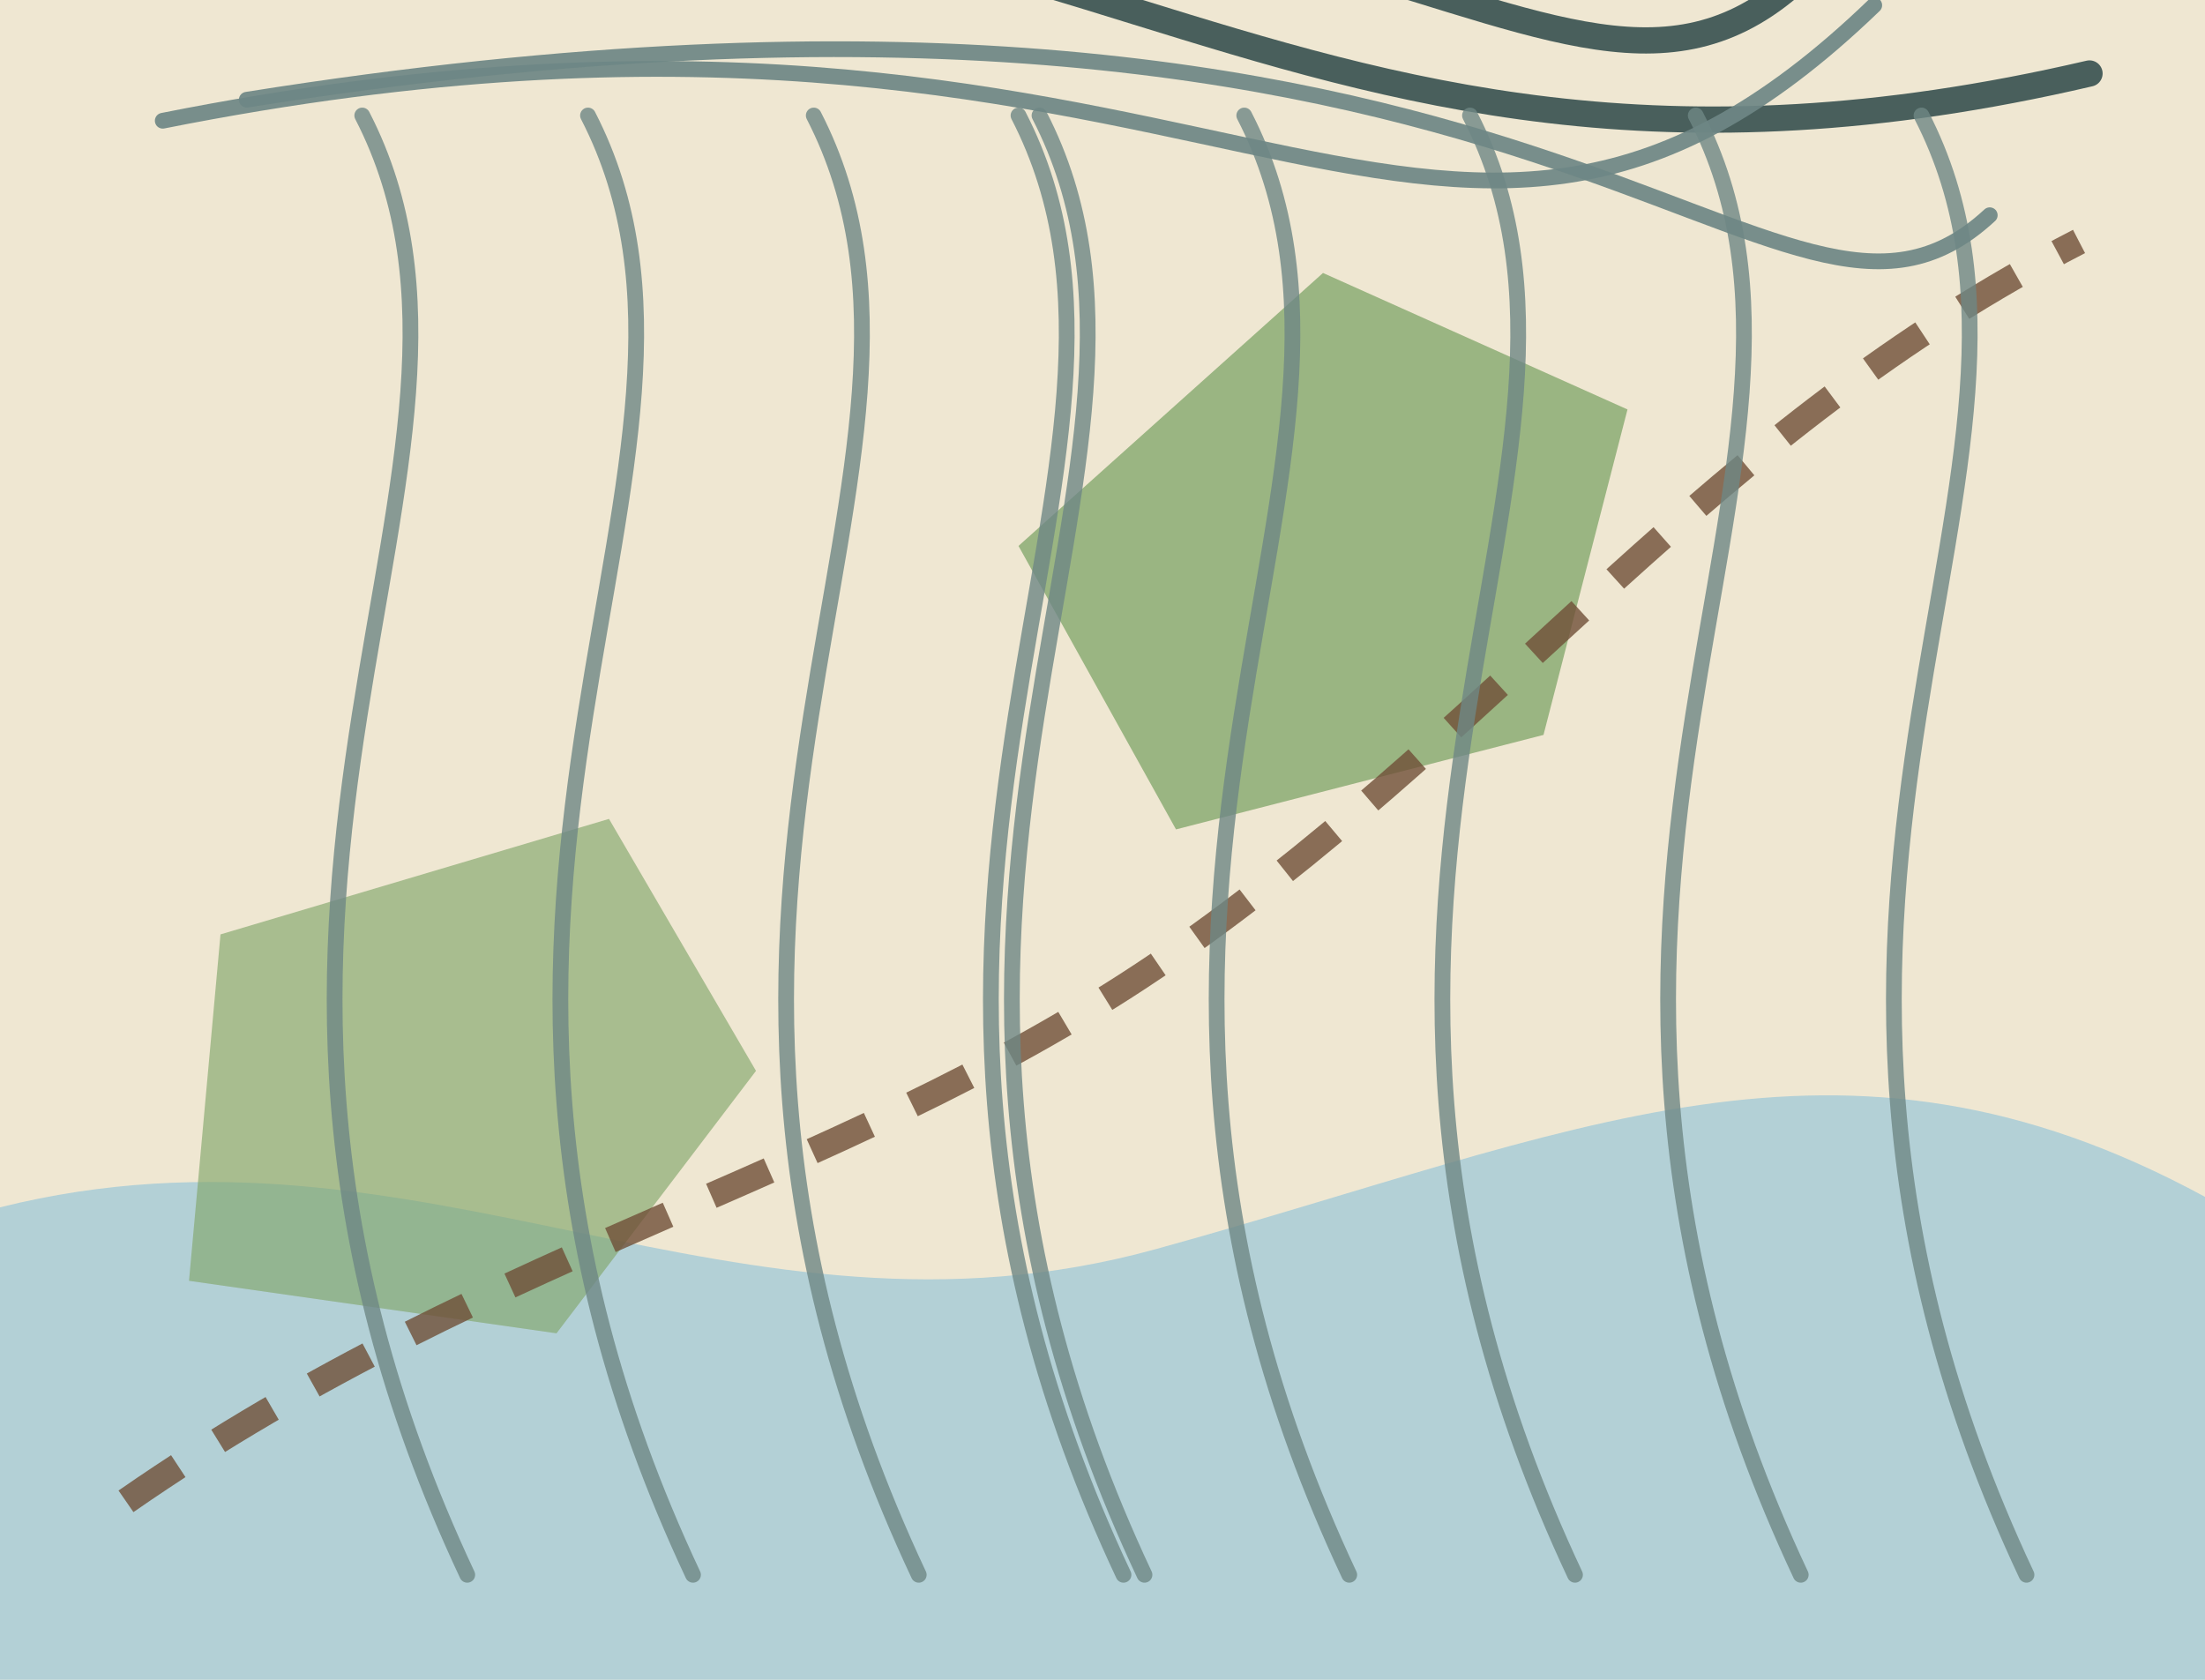
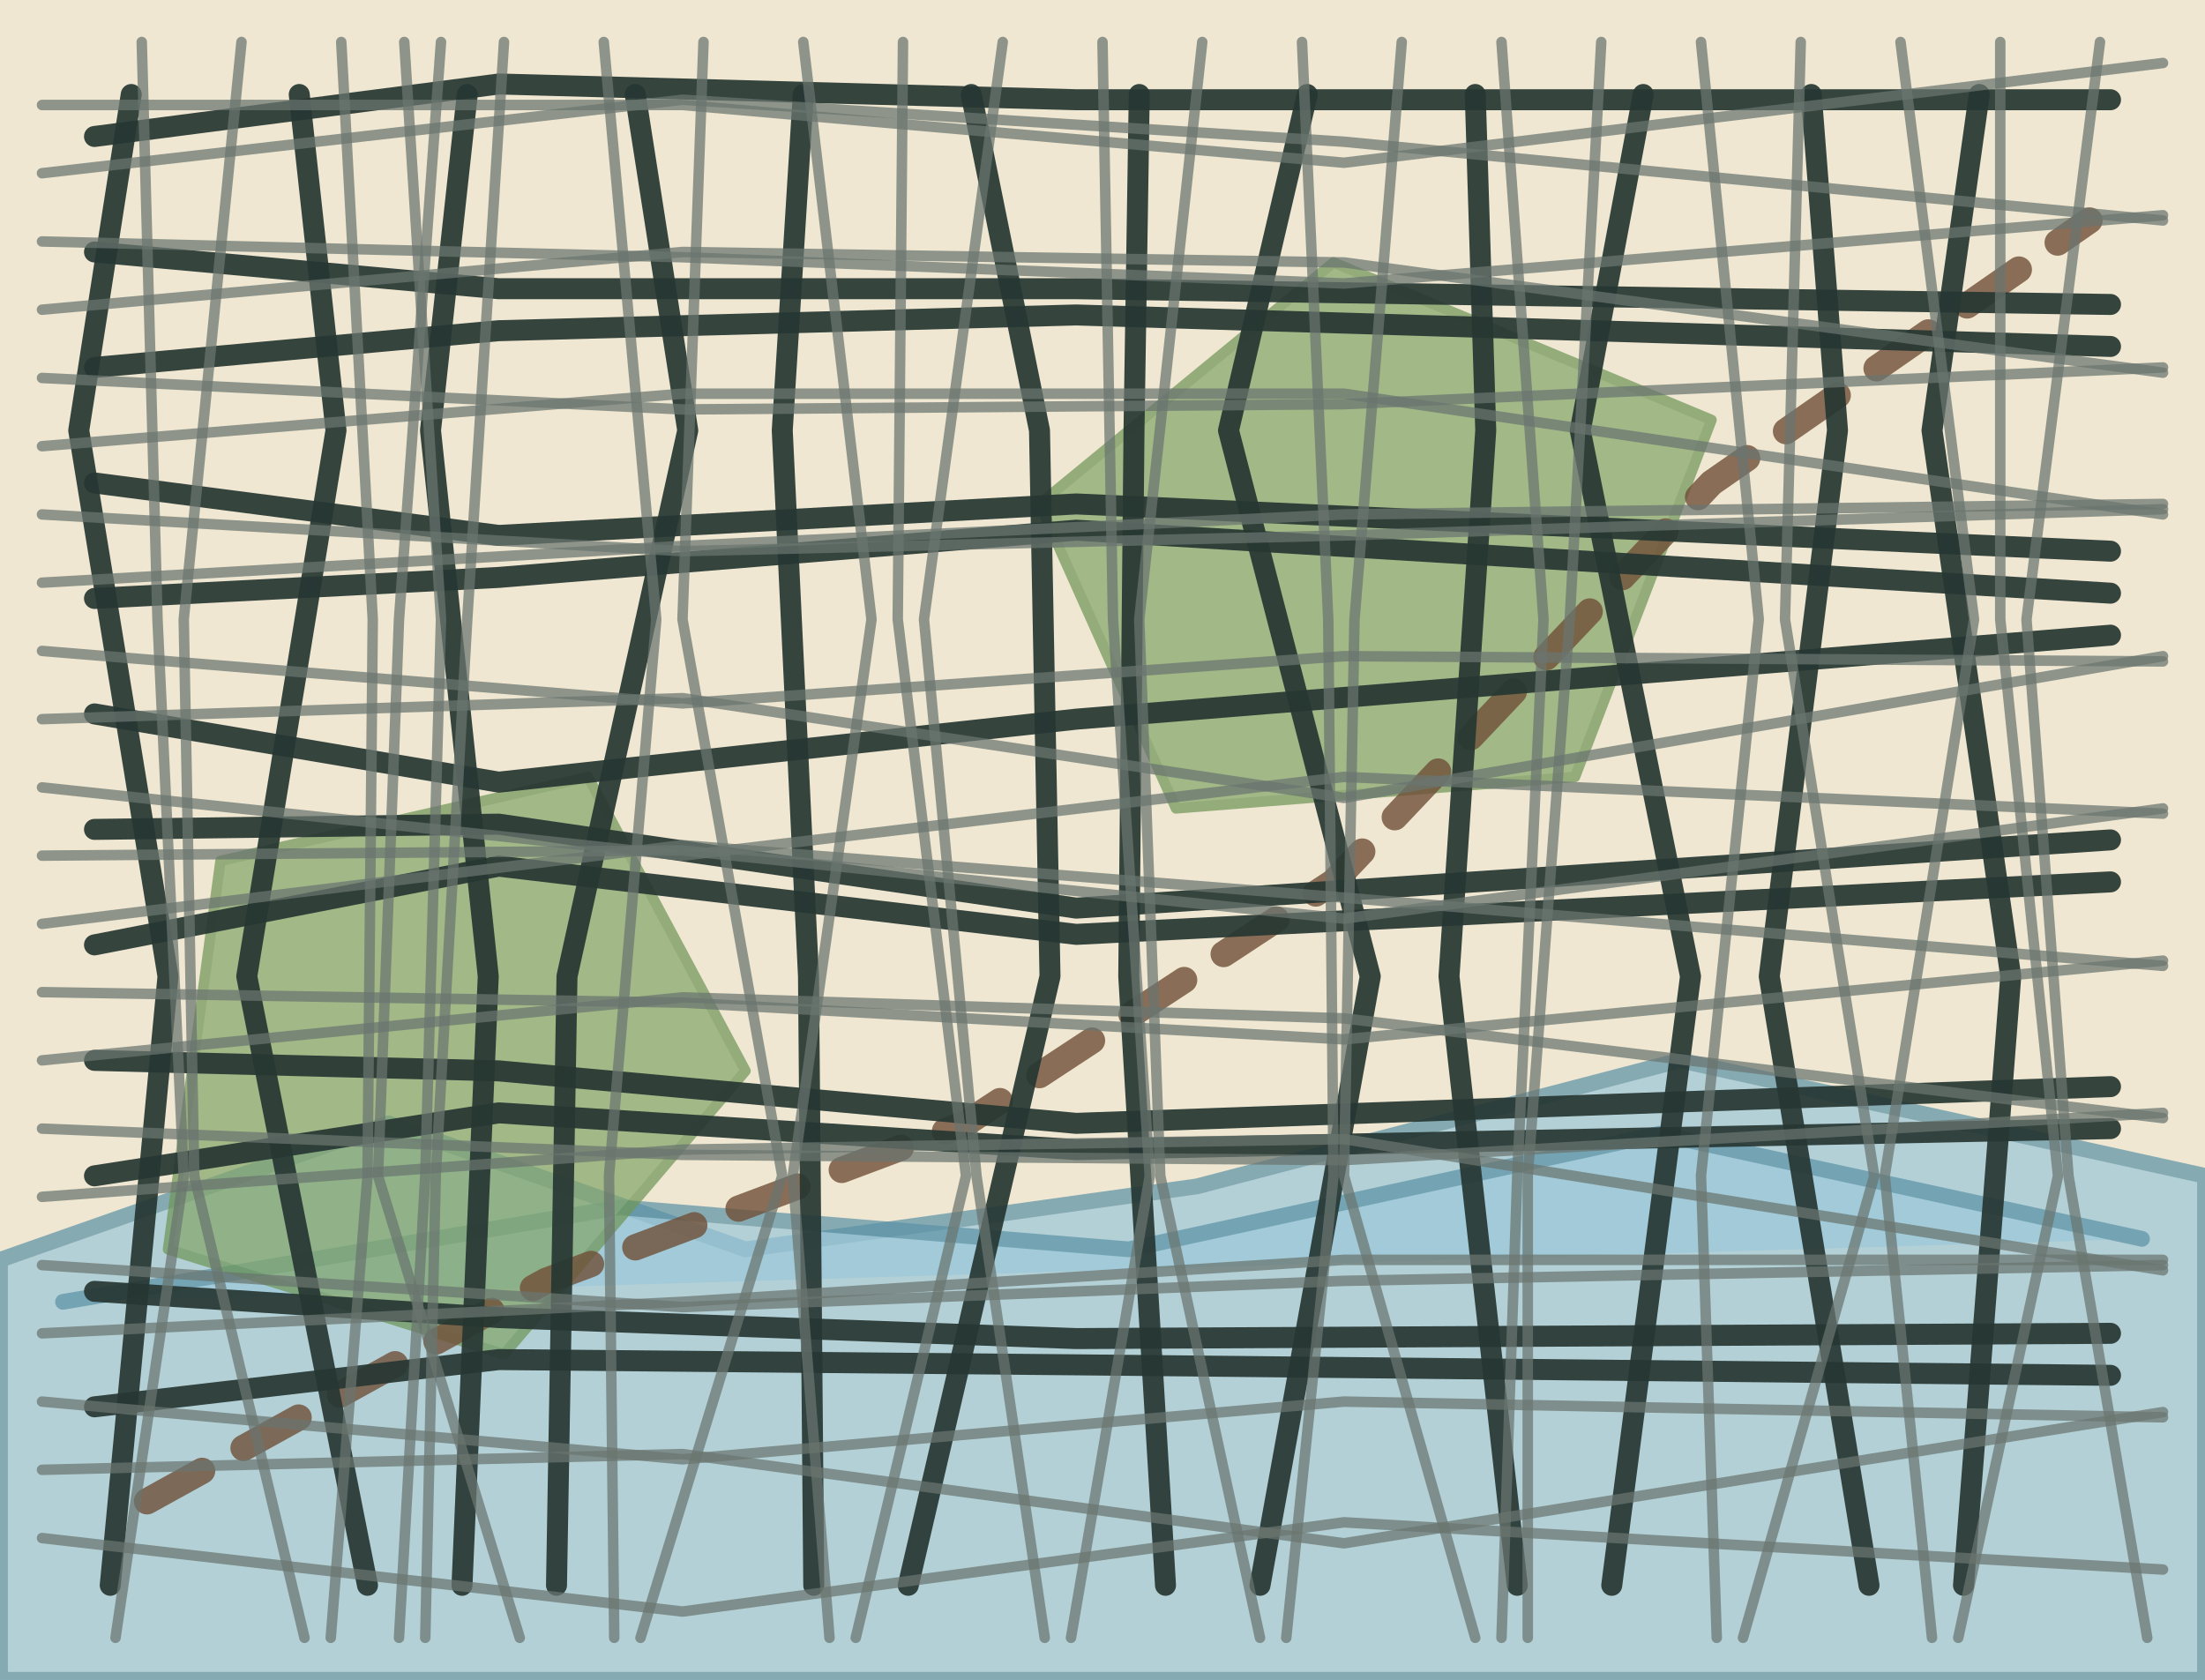
- <svg xmlns="http://www.w3.org/2000/svg" viewBox="0 0 420 320" role="img" aria-label="Unlabeled street grid stage 3">
+ <svg xmlns="http://www.w3.org/2000/svg" viewBox="0 0 420 320" role="img" aria-label="Unlabeled street-grid crop">
  <rect width="420" height="320" fill="#efe7d2" />
-   <path d="M0 230 C80 210 140 260 220 238 S350 190 420 228 L420 320 L0 320 Z" fill="#9bc7d8" opacity="0.72" />
-   <path d="M252 52 l58 26 -16 62 -70 18 -30 -54z" fill="#83a66b" opacity="0.78" />
-   <path d="M42 178 l74 -22 28 48 -38 50 -70 -10z" fill="#83a66b" opacity="0.65" />
-   <path d="M24 286 C96 236 164 224 226 180 S326 82 396 46" fill="none" stroke="#6f4f37" stroke-width="5" stroke-dasharray="12 9" opacity="0.8" />
-   <g>
-     <path d="M10 -70 C121 -110 161 -10 340 -92" fill="none" stroke="hsl(176 18% 28%)" stroke-width="5" stroke-linecap="round" opacity="0.92" />
-     <path d="M57 -39 C158 -79 198 21 369 -39" fill="none" stroke="hsl(176 10% 48%)" stroke-width="3" stroke-linecap="round" opacity="0.92" />
-     <path d="M44 -8 C195 -48 235 52 398 14" fill="none" stroke="hsl(176 18% 28%)" stroke-width="5" stroke-linecap="round" opacity="0.92" />
-     <path d="M31 23 C232 -17 272 83 357 1" fill="none" stroke="hsl(176 10% 48%)" stroke-width="3" stroke-linecap="round" opacity="0.92" />
-     <path d="M18 -198 C269 -238 309 -138 386 -198" fill="none" stroke="hsl(176 18% 28%)" stroke-width="5" stroke-linecap="round" opacity="0.92" />
-     <path d="M65 -167 C76 -207 116 -107 345 -145" fill="none" stroke="hsl(176 10% 48%)" stroke-width="3" stroke-linecap="round" opacity="0.92" />
-     <path d="M52 -136 C113 -176 153 -76 374 -158" fill="none" stroke="hsl(176 18% 28%)" stroke-width="5" stroke-linecap="round" opacity="0.92" />
-     <path d="M39 -105 C150 -145 190 -45 403 -105" fill="none" stroke="hsl(176 10% 48%)" stroke-width="3" stroke-linecap="round" opacity="0.92" />
-     <path d="M26 -74 C187 -114 227 -14 362 -52" fill="none" stroke="hsl(176 18% 28%)" stroke-width="5" stroke-linecap="round" opacity="0.92" />
-     <path d="M13 -43 C224 -83 264 17 391 -65" fill="none" stroke="hsl(176 10% 48%)" stroke-width="3" stroke-linecap="round" opacity="0.92" />
-     <path d="M60 -12 C261 -52 301 48 350 -12" fill="none" stroke="hsl(176 18% 28%)" stroke-width="5" stroke-linecap="round" opacity="0.92" />
-     <path d="M47 19 C298 -21 338 79 379 41" fill="none" stroke="hsl(176 10% 48%)" stroke-width="3" stroke-linecap="round" opacity="0.92" />
-     <path d="M34 -202 C105 -242 145 -142 408 -224" fill="none" stroke="hsl(176 18% 28%)" stroke-width="5" stroke-linecap="round" opacity="0.92" />
-     <path d="M21 -171 C142 -211 182 -111 367 -171" fill="none" stroke="hsl(176 10% 48%)" stroke-width="3" stroke-linecap="round" opacity="0.92" />
-     <path d="M68 -140 C179 -180 219 -80 396 -118" fill="none" stroke="hsl(176 18% 28%)" stroke-width="5" stroke-linecap="round" opacity="0.92" />
-     <path d="M55 -109 C216 -149 256 -49 355 -131" fill="none" stroke="hsl(176 10% 48%)" stroke-width="3" stroke-linecap="round" opacity="0.92" />
-     <path d="M194 22 C228 88 152 168 214 300" fill="none" stroke="hsl(176 10% 48%)" stroke-width="3" stroke-linecap="round" opacity="0.8" />
-     <path d="M237 22 C271 88 195 168 257 300" fill="none" stroke="hsl(176 10% 48%)" stroke-width="3" stroke-linecap="round" opacity="0.8" />
-     <path d="M280 22 C314 88 238 168 300 300" fill="none" stroke="hsl(176 10% 48%)" stroke-width="3" stroke-linecap="round" opacity="0.8" />
-     <path d="M323 22 C357 88 281 168 343 300" fill="none" stroke="hsl(176 10% 48%)" stroke-width="3" stroke-linecap="round" opacity="0.8" />
-     <path d="M366 22 C400 88 324 168 386 300" fill="none" stroke="hsl(176 10% 48%)" stroke-width="3" stroke-linecap="round" opacity="0.8" />
-     <path d="M69 22 C103 88 27 168 89 300" fill="none" stroke="hsl(176 10% 48%)" stroke-width="3" stroke-linecap="round" opacity="0.8" />
-     <path d="M112 22 C146 88 70 168 132 300" fill="none" stroke="hsl(176 10% 48%)" stroke-width="3" stroke-linecap="round" opacity="0.8" />
-     <path d="M155 22 C189 88 113 168 175 300" fill="none" stroke="hsl(176 10% 48%)" stroke-width="3" stroke-linecap="round" opacity="0.8" />
-     <path d="M198 22 C232 88 156 168 218 300" fill="none" stroke="hsl(176 10% 48%)" stroke-width="3" stroke-linecap="round" opacity="0.8" />
-   </g>
+   <path d="M0 240 L74 214 L142 238 L228 226 L320 202 L420 224 L420 320 L0 320 Z" fill="#9bc7d8" stroke="#5c93a6" stroke-width="3" stroke-linecap="round" stroke-linejoin="round" opacity="0.72" />
+   <path d="M12 248 L118 230 L215 238 L316 216 L408 236" fill="#9bc7d8" stroke="#5c93a6" stroke-width="3" stroke-linecap="round" stroke-linejoin="round" opacity="0.72" />
+   <path d="M42 164 L112 148 L142 204 L96 258 L32 238 Z" fill="#83a66b" stroke="#6f9658" stroke-width="2" stroke-linecap="round" stroke-linejoin="round" opacity="0.72" />
+   <path d="M254 50 L326 80 L300 148 L224 154 L198 96 Z" fill="#83a66b" stroke="#6f9658" stroke-width="2" stroke-linecap="round" stroke-linejoin="round" opacity="0.72" />
+   <path d="M28 286 L104 244 L184 214 L254 168 L326 92 L398 42" fill="none" stroke="#6f4f37" stroke-width="5" stroke-dasharray="12 9" stroke-linecap="round" stroke-linejoin="round" opacity="0.8" />
+   <path d="M18 26 L95 16 L205 19 L402 19" fill="none" stroke="#263632" stroke-width="4" stroke-linecap="round" stroke-linejoin="round" opacity="0.92" />
+   <path d="M18 48 L95 55 L205 55 L402 58" fill="none" stroke="#263632" stroke-width="4" stroke-linecap="round" stroke-linejoin="round" opacity="0.92" />
+   <path d="M18 70 L95 63 L205 60 L402 66" fill="none" stroke="#263632" stroke-width="4" stroke-linecap="round" stroke-linejoin="round" opacity="0.92" />
+   <path d="M18 92 L95 102 L205 96 L402 105" fill="none" stroke="#263632" stroke-width="4" stroke-linecap="round" stroke-linejoin="round" opacity="0.92" />
+   <path d="M18 114 L95 110 L205 101 L402 113" fill="none" stroke="#263632" stroke-width="4" stroke-linecap="round" stroke-linejoin="round" opacity="0.92" />
+   <path d="M18 136 L95 149 L205 137 L402 121" fill="none" stroke="#263632" stroke-width="4" stroke-linecap="round" stroke-linejoin="round" opacity="0.92" />
+   <path d="M18 158 L95 157 L205 173 L402 160" fill="none" stroke="#263632" stroke-width="4" stroke-linecap="round" stroke-linejoin="round" opacity="0.92" />
+   <path d="M18 180 L95 165 L205 178 L402 168" fill="none" stroke="#263632" stroke-width="4" stroke-linecap="round" stroke-linejoin="round" opacity="0.92" />
+   <path d="M18 202 L95 204 L205 214 L402 207" fill="none" stroke="#263632" stroke-width="4" stroke-linecap="round" stroke-linejoin="round" opacity="0.92" />
+   <path d="M18 224 L95 212 L205 219 L402 215" fill="none" stroke="#263632" stroke-width="4" stroke-linecap="round" stroke-linejoin="round" opacity="0.92" />
+   <path d="M18 246 L95 251 L205 255 L402 254" fill="none" stroke="#263632" stroke-width="4" stroke-linecap="round" stroke-linejoin="round" opacity="0.92" />
+   <path d="M18 268 L95 259 L205 260 L402 262" fill="none" stroke="#263632" stroke-width="4" stroke-linecap="round" stroke-linejoin="round" opacity="0.92" />
+   <path d="M25 18 L15 82 L32 186 L21 302" fill="none" stroke="#263632" stroke-width="4" stroke-linecap="round" stroke-linejoin="round" opacity="0.92" />
+   <path d="M57 18 L64 82 L47 186 L70 302" fill="none" stroke="#263632" stroke-width="4" stroke-linecap="round" stroke-linejoin="round" opacity="0.92" />
+   <path d="M89 18 L82 82 L93 186 L88 302" fill="none" stroke="#263632" stroke-width="4" stroke-linecap="round" stroke-linejoin="round" opacity="0.92" />
+   <path d="M121 18 L131 82 L108 186 L106 302" fill="none" stroke="#263632" stroke-width="4" stroke-linecap="round" stroke-linejoin="round" opacity="0.92" />
+   <path d="M153 18 L149 82 L154 186 L155 302" fill="none" stroke="#263632" stroke-width="4" stroke-linecap="round" stroke-linejoin="round" opacity="0.92" />
+   <path d="M185 18 L198 82 L200 186 L173 302" fill="none" stroke="#263632" stroke-width="4" stroke-linecap="round" stroke-linejoin="round" opacity="0.92" />
+   <path d="M217 18 L216 82 L215 186 L222 302" fill="none" stroke="#263632" stroke-width="4" stroke-linecap="round" stroke-linejoin="round" opacity="0.92" />
+   <path d="M249 18 L234 82 L261 186 L240 302" fill="none" stroke="#263632" stroke-width="4" stroke-linecap="round" stroke-linejoin="round" opacity="0.92" />
+   <path d="M281 18 L283 82 L276 186 L289 302" fill="none" stroke="#263632" stroke-width="4" stroke-linecap="round" stroke-linejoin="round" opacity="0.92" />
+   <path d="M313 18 L301 82 L322 186 L307 302" fill="none" stroke="#263632" stroke-width="4" stroke-linecap="round" stroke-linejoin="round" opacity="0.92" />
+   <path d="M345 18 L350 82 L337 186 L356 302" fill="none" stroke="#263632" stroke-width="4" stroke-linecap="round" stroke-linejoin="round" opacity="0.92" />
+   <path d="M377 18 L368 82 L383 186 L374 302" fill="none" stroke="#263632" stroke-width="4" stroke-linecap="round" stroke-linejoin="round" opacity="0.92" />
+   <path d="M8 85 L130 75 L256 75 L412 98" fill="none" stroke="#69756f" stroke-width="2" stroke-linecap="round" stroke-linejoin="round" opacity="0.72" />
+   <path d="M8 98 L130 105 L256 102 L412 97" fill="none" stroke="#69756f" stroke-width="2" stroke-linecap="round" stroke-linejoin="round" opacity="0.72" />
+   <path d="M8 111 L130 104 L256 98 L412 96" fill="none" stroke="#69756f" stroke-width="2" stroke-linecap="round" stroke-linejoin="round" opacity="0.72" />
+   <path d="M8 124 L130 134 L256 125 L412 126" fill="none" stroke="#69756f" stroke-width="2" stroke-linecap="round" stroke-linejoin="round" opacity="0.72" />
+   <path d="M8 137 L130 133 L256 152 L412 125" fill="none" stroke="#69756f" stroke-width="2" stroke-linecap="round" stroke-linejoin="round" opacity="0.72" />
+   <path d="M8 150 L130 163 L256 148 L412 155" fill="none" stroke="#69756f" stroke-width="2" stroke-linecap="round" stroke-linejoin="round" opacity="0.72" />
+   <path d="M8 163 L130 162 L256 175 L412 154" fill="none" stroke="#69756f" stroke-width="2" stroke-linecap="round" stroke-linejoin="round" opacity="0.72" />
+   <path d="M8 176 L130 161 L256 171 L412 184" fill="none" stroke="#69756f" stroke-width="2" stroke-linecap="round" stroke-linejoin="round" opacity="0.72" />
+   <path d="M8 189 L130 191 L256 198 L412 183" fill="none" stroke="#69756f" stroke-width="2" stroke-linecap="round" stroke-linejoin="round" opacity="0.72" />
+   <path d="M8 202 L130 190 L256 194 L412 213" fill="none" stroke="#69756f" stroke-width="2" stroke-linecap="round" stroke-linejoin="round" opacity="0.72" />
+   <path d="M8 215 L130 220 L256 221 L412 212" fill="none" stroke="#69756f" stroke-width="2" stroke-linecap="round" stroke-linejoin="round" opacity="0.72" />
+   <path d="M8 228 L130 219 L256 217 L412 242" fill="none" stroke="#69756f" stroke-width="2" stroke-linecap="round" stroke-linejoin="round" opacity="0.72" />
+   <path d="M8 241 L130 249 L256 244 L412 241" fill="none" stroke="#69756f" stroke-width="2" stroke-linecap="round" stroke-linejoin="round" opacity="0.72" />
+   <path d="M8 254 L130 248 L256 240 L412 240" fill="none" stroke="#69756f" stroke-width="2" stroke-linecap="round" stroke-linejoin="round" opacity="0.72" />
+   <path d="M8 267 L130 278 L256 267 L412 270" fill="none" stroke="#69756f" stroke-width="2" stroke-linecap="round" stroke-linejoin="round" opacity="0.72" />
+   <path d="M8 280 L130 277 L256 294 L412 269" fill="none" stroke="#69756f" stroke-width="2" stroke-linecap="round" stroke-linejoin="round" opacity="0.72" />
+   <path d="M8 293 L130 307 L256 290 L412 299" fill="none" stroke="#69756f" stroke-width="2" stroke-linecap="round" stroke-linejoin="round" opacity="0.72" />
+   <path d="M8 20 L130 20 L256 31 L412 12" fill="none" stroke="#69756f" stroke-width="2" stroke-linecap="round" stroke-linejoin="round" opacity="0.72" />
+   <path d="M8 33 L130 19 L256 27 L412 42" fill="none" stroke="#69756f" stroke-width="2" stroke-linecap="round" stroke-linejoin="round" opacity="0.72" />
+   <path d="M8 46 L130 49 L256 54 L412 41" fill="none" stroke="#69756f" stroke-width="2" stroke-linecap="round" stroke-linejoin="round" opacity="0.72" />
+   <path d="M8 59 L130 48 L256 50 L412 71" fill="none" stroke="#69756f" stroke-width="2" stroke-linecap="round" stroke-linejoin="round" opacity="0.72" />
+   <path d="M8 72 L130 78 L256 77 L412 70" fill="none" stroke="#69756f" stroke-width="2" stroke-linecap="round" stroke-linejoin="round" opacity="0.72" />
+   <path d="M77 8 L84 118 L81 224 L76 312" fill="none" stroke="#69756f" stroke-width="2" stroke-linecap="round" stroke-linejoin="round" opacity="0.72" />
+   <path d="M96 8 L89 118 L83 224 L81 312" fill="none" stroke="#69756f" stroke-width="2" stroke-linecap="round" stroke-linejoin="round" opacity="0.72" />
+   <path d="M115 8 L125 118 L116 224 L117 312" fill="none" stroke="#69756f" stroke-width="2" stroke-linecap="round" stroke-linejoin="round" opacity="0.72" />
+   <path d="M134 8 L130 118 L149 224 L122 312" fill="none" stroke="#69756f" stroke-width="2" stroke-linecap="round" stroke-linejoin="round" opacity="0.72" />
+   <path d="M153 8 L166 118 L151 224 L158 312" fill="none" stroke="#69756f" stroke-width="2" stroke-linecap="round" stroke-linejoin="round" opacity="0.72" />
+   <path d="M172 8 L171 118 L184 224 L163 312" fill="none" stroke="#69756f" stroke-width="2" stroke-linecap="round" stroke-linejoin="round" opacity="0.72" />
+   <path d="M191 8 L176 118 L186 224 L199 312" fill="none" stroke="#69756f" stroke-width="2" stroke-linecap="round" stroke-linejoin="round" opacity="0.72" />
+   <path d="M210 8 L212 118 L219 224 L204 312" fill="none" stroke="#69756f" stroke-width="2" stroke-linecap="round" stroke-linejoin="round" opacity="0.72" />
+   <path d="M229 8 L217 118 L221 224 L240 312" fill="none" stroke="#69756f" stroke-width="2" stroke-linecap="round" stroke-linejoin="round" opacity="0.72" />
+   <path d="M248 8 L253 118 L254 224 L245 312" fill="none" stroke="#69756f" stroke-width="2" stroke-linecap="round" stroke-linejoin="round" opacity="0.72" />
+   <path d="M267 8 L258 118 L256 224 L281 312" fill="none" stroke="#69756f" stroke-width="2" stroke-linecap="round" stroke-linejoin="round" opacity="0.72" />
+   <path d="M286 8 L294 118 L289 224 L286 312" fill="none" stroke="#69756f" stroke-width="2" stroke-linecap="round" stroke-linejoin="round" opacity="0.72" />
+   <path d="M305 8 L299 118 L291 224 L291 312" fill="none" stroke="#69756f" stroke-width="2" stroke-linecap="round" stroke-linejoin="round" opacity="0.72" />
+   <path d="M324 8 L335 118 L324 224 L327 312" fill="none" stroke="#69756f" stroke-width="2" stroke-linecap="round" stroke-linejoin="round" opacity="0.72" />
+   <path d="M343 8 L340 118 L357 224 L332 312" fill="none" stroke="#69756f" stroke-width="2" stroke-linecap="round" stroke-linejoin="round" opacity="0.72" />
+   <path d="M362 8 L376 118 L359 224 L368 312" fill="none" stroke="#69756f" stroke-width="2" stroke-linecap="round" stroke-linejoin="round" opacity="0.72" />
+   <path d="M381 8 L381 118 L392 224 L373 312" fill="none" stroke="#69756f" stroke-width="2" stroke-linecap="round" stroke-linejoin="round" opacity="0.72" />
+   <path d="M400 8 L386 118 L394 224 L409 312" fill="none" stroke="#69756f" stroke-width="2" stroke-linecap="round" stroke-linejoin="round" opacity="0.72" />
+   <path d="M27 8 L30 118 L35 224 L22 312" fill="none" stroke="#69756f" stroke-width="2" stroke-linecap="round" stroke-linejoin="round" opacity="0.72" />
+   <path d="M46 8 L35 118 L37 224 L58 312" fill="none" stroke="#69756f" stroke-width="2" stroke-linecap="round" stroke-linejoin="round" opacity="0.72" />
+   <path d="M65 8 L71 118 L70 224 L63 312" fill="none" stroke="#69756f" stroke-width="2" stroke-linecap="round" stroke-linejoin="round" opacity="0.72" />
+   <path d="M84 8 L76 118 L72 224 L99 312" fill="none" stroke="#69756f" stroke-width="2" stroke-linecap="round" stroke-linejoin="round" opacity="0.72" />
</svg>
